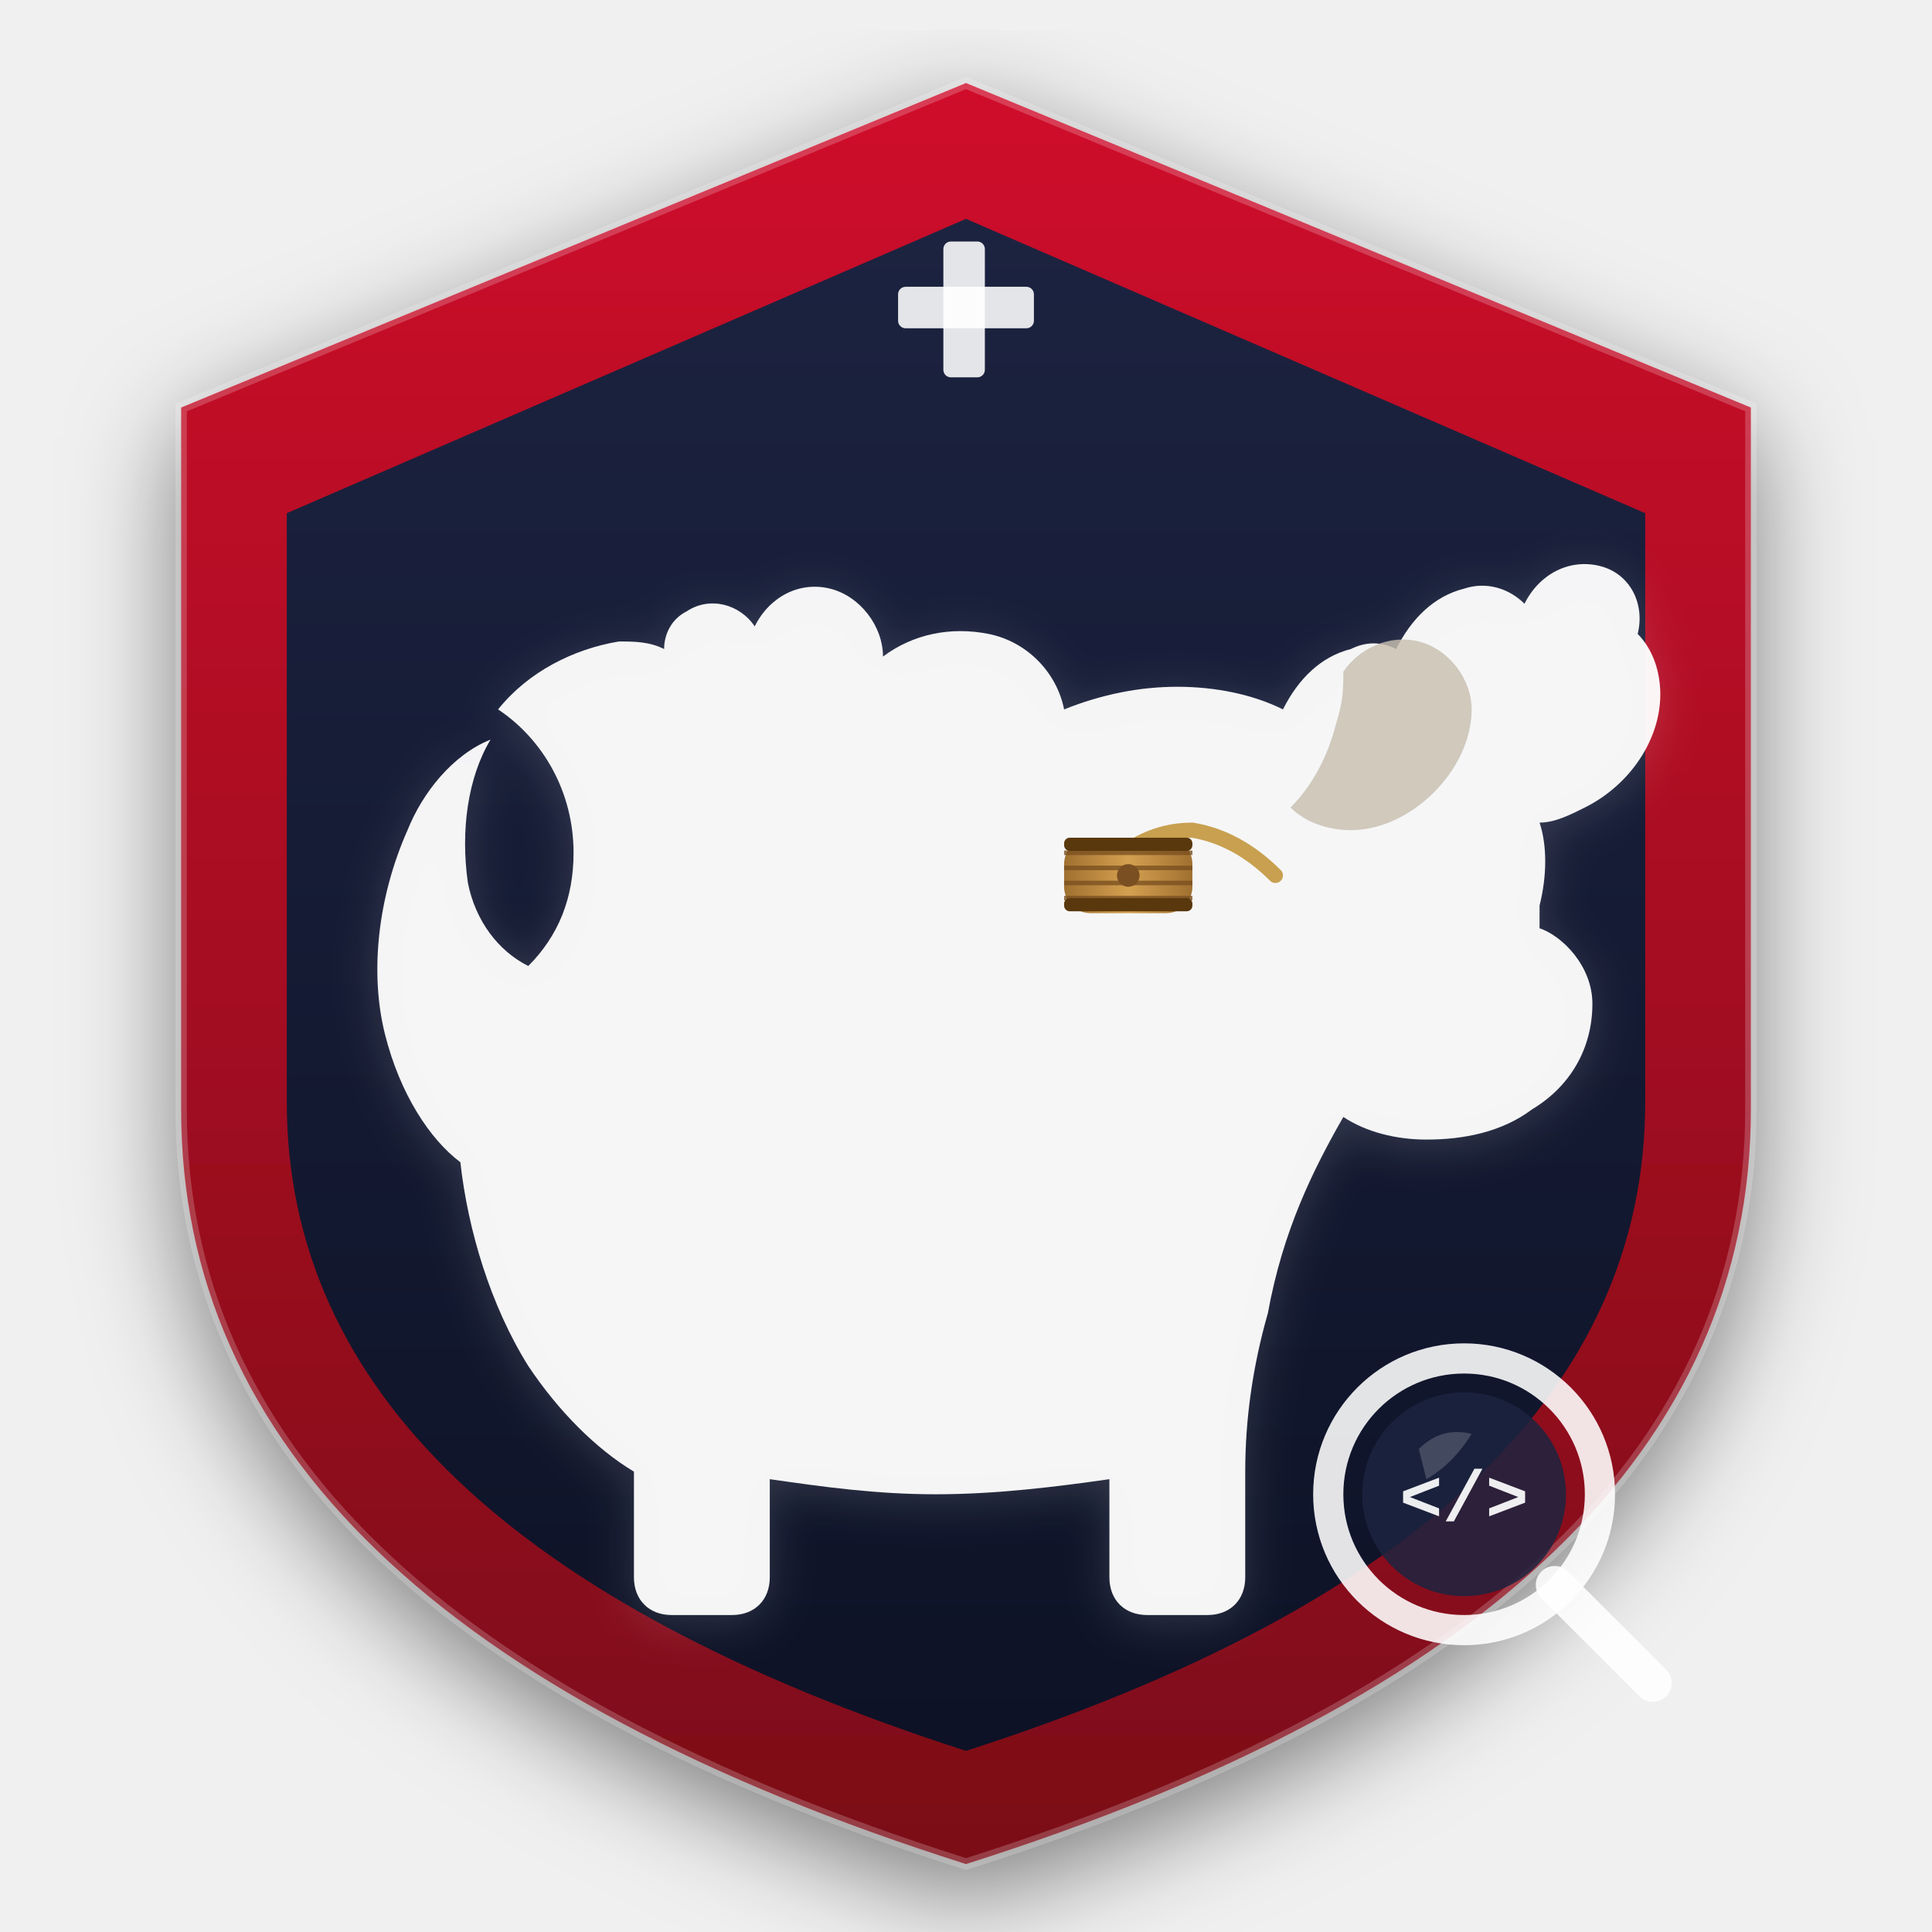
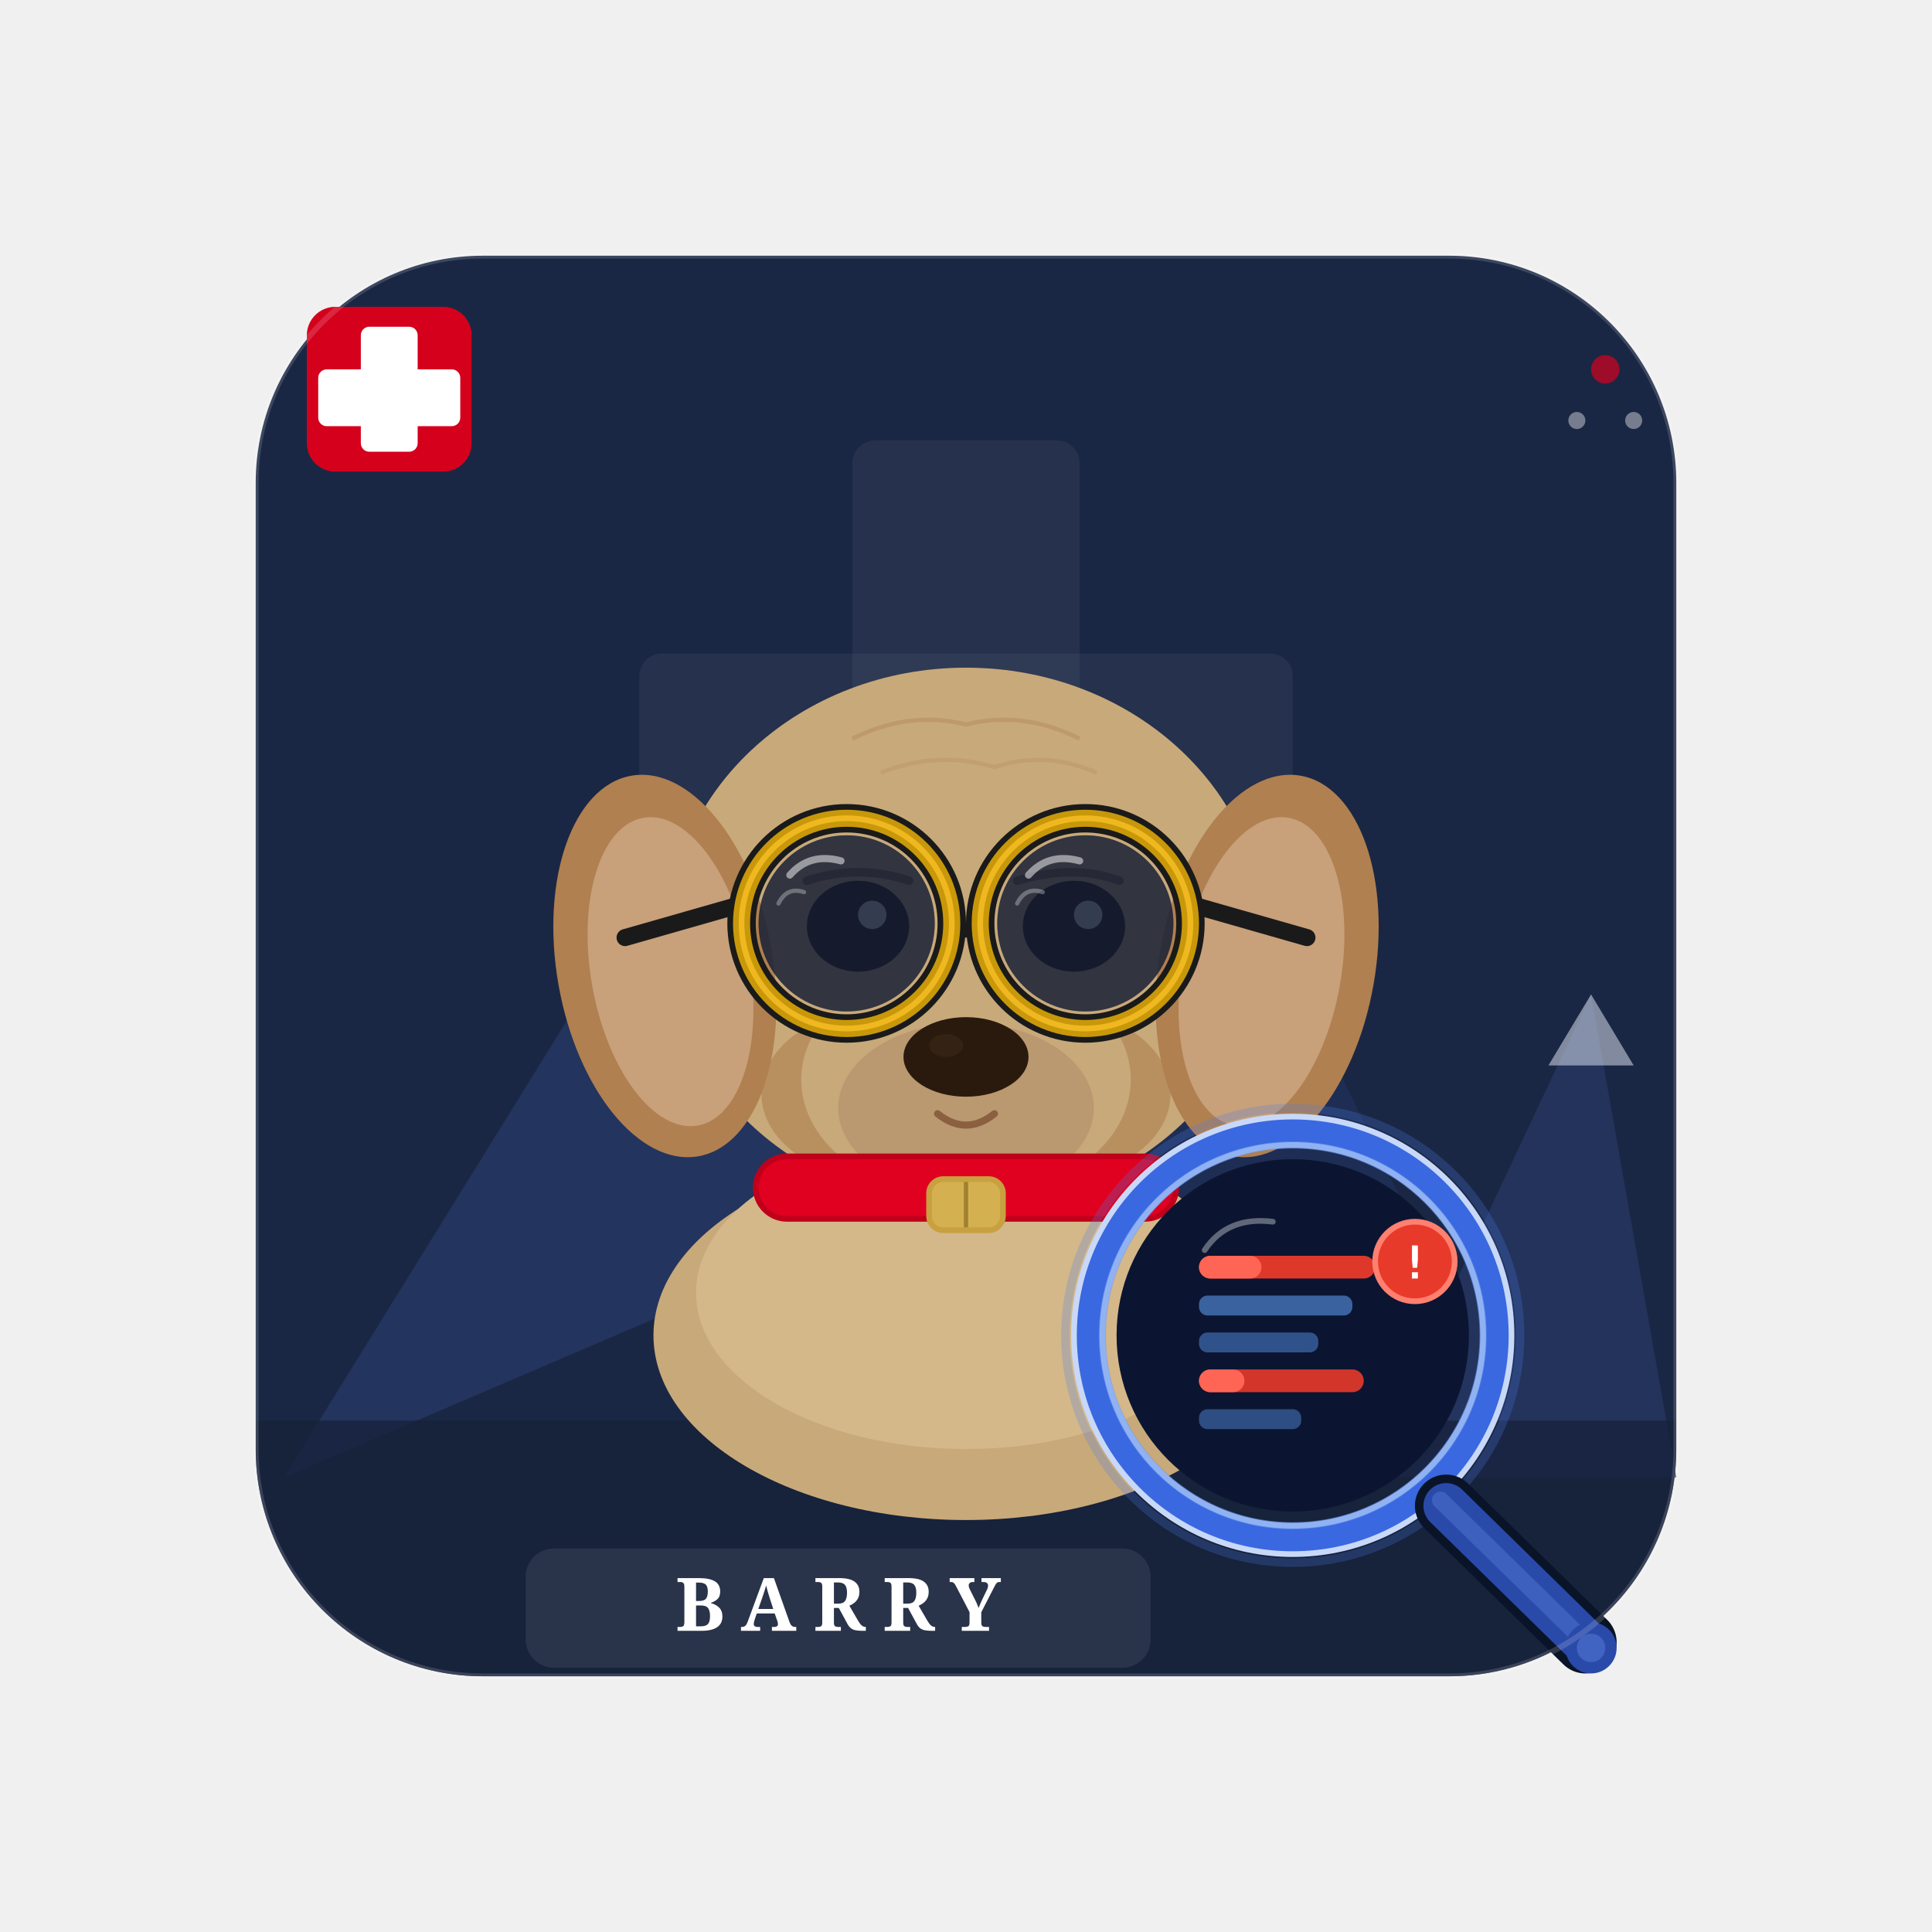
- <svg xmlns="http://www.w3.org/2000/svg" viewBox="0 0 512 512" width="512" height="512">
+ <svg xmlns="http://www.w3.org/2000/svg" width="100%" viewBox="0 0 680 680">
  <defs>
-     <linearGradient id="shieldGrad" x1="0%" y1="0%" x2="0%" y2="100%">
-       <stop offset="0%" style="stop-color:#D0112B" />
-       <stop offset="100%" style="stop-color:#7A0818" />
-     </linearGradient>
-     <linearGradient id="panelGrad" x1="0%" y1="0%" x2="0%" y2="100%">
-       <stop offset="0%" style="stop-color:#1C2340" />
-       <stop offset="100%" style="stop-color:#0D1226" />
-     </linearGradient>
-     <linearGradient id="barrelGrad" x1="0%" y1="0%" x2="100%" y2="0%">
-       <stop offset="0%" style="stop-color:#A07030" />
-       <stop offset="50%" style="stop-color:#D4A050" />
-       <stop offset="100%" style="stop-color:#A07030" />
-     </linearGradient>
-     <filter id="shieldShadow">
-       <feDropShadow dx="0" dy="8" stdDeviation="14" flood-color="#000" flood-opacity="0.5" />
-     </filter>
-     <filter id="dogGlow">
-       <feDropShadow dx="0" dy="2" stdDeviation="6" flood-color="#ffffff" flood-opacity="0.15" />
-     </filter>
+     <clipPath id="icon-clip">
+       <rect x="90" y="90" width="500" height="500" rx="80" />
+     </clipPath>
  </defs>
-   <path d="M256 22 L464 108 L464 294 Q464 428 256 494 Q48 428 48 294 L48 108 Z" fill="url(#shieldGrad)" filter="url(#shieldShadow)" />
-   <path d="M256 58 L436 136 L436 292 Q436 406 256 464 Q76 406 76 292 L76 136 Z" fill="url(#panelGrad)" />
-   <path d="M256 22 L464 108 L464 294 Q464 428 256 494 Q48 428 48 294 L48 108 Z" fill="none" stroke="white" stroke-width="3" opacity="0.2" />
-   <rect x="238" y="76" width="36" height="11" rx="2" fill="white" opacity="0.88" />
-   <rect x="250" y="64" width="11" height="36" rx="2" fill="white" opacity="0.88" />
-   <g filter="url(#dogGlow)">
-     <path fill="white" opacity="0.95" d="       M 408,246       C 414,248 422,256 422,266       C 422,278 416,288 406,294       C 398,300 388,302 378,302       C 370,302 362,300 356,296        C 348,310 340,326 336,348       C 332,362 330,376 330,390       L 330,418       C 330,424 326,428 320,428       L 304,428       C 298,428 294,424 294,418       L 294,392       C 280,394 264,396 248,396       C 232,396 218,394 204,392       L 204,418       C 204,424 200,428 194,428       L 178,428       C 172,428 168,424 168,418       L 168,390       C 158,384 148,374 140,362       C 130,346 124,326 122,308        C 114,302 106,290 102,274       C 98,258 100,238 108,220       C 112,210 120,200 130,196       C 124,206 122,220 124,234       C 126,244 132,252 140,256        C 148,248 152,238 152,226       C 152,210 144,196 132,188       C 140,178 152,172 164,170       C 168,170 172,170 176,172       C 176,168 178,164 182,162       C 188,158 196,160 200,166       C 204,158 212,154 220,156       C 228,158 234,166 234,174       C 242,168 252,166 262,168       C 272,170 280,178 282,188        C 292,184 302,182 312,182       C 322,182 332,184 340,188       C 344,180 350,174 358,172       C 362,170 366,170 370,172        C 374,164 380,158 388,156       C 394,154 400,156 404,160       C 408,152 416,148 424,150       C 432,152 436,160 434,168        C 438,172 440,178 440,184       C 440,196 432,208 420,214       C 416,216 412,218 408,218        C 410,224 410,232 408,240       Z     " />
-     <path fill="#C8C0B0" opacity="0.82" d="       M 356,178       C 360,172 368,168 376,170       C 384,172 390,180 390,188       C 390,196 386,204 380,210       C 374,216 366,220 358,220       C 352,220 346,218 342,214       C 348,208 352,200 354,192       C 356,186 356,182 356,178       Z     " />
-     <path d="M 338,232 Q 328,222 316,220 Q 306,220 298,226" stroke="#C8A050" stroke-width="4" fill="none" stroke-linecap="round" />
-     <rect x="282" y="222" width="34" height="20" rx="7" fill="url(#barrelGrad)" />
-     <line x1="282" y1="226" x2="316" y2="226" stroke="#7A5020" stroke-width="1.2" opacity="0.8" />
-     <line x1="282" y1="230" x2="316" y2="230" stroke="#7A5020" stroke-width="1.2" opacity="0.8" />
-     <line x1="282" y1="234" x2="316" y2="234" stroke="#7A5020" stroke-width="1.2" opacity="0.8" />
-     <line x1="282" y1="238" x2="316" y2="238" stroke="#7A5020" stroke-width="1.2" opacity="0.8" />
-     <rect x="282" y="222" width="34" height="3.5" rx="1.5" fill="#5A3810" />
-     <rect x="282" y="238" width="34" height="3.5" rx="1.5" fill="#5A3810" />
-     <circle cx="299" cy="232" r="3" fill="#7A5020" />
-   </g>
-   <circle cx="388" cy="396" r="36" fill="none" stroke="white" stroke-width="8" opacity="0.88" />
-   <circle cx="388" cy="396" r="27" fill="#1C2340" opacity="0.85" />
-   <path d="M 376,384 Q 382,378 390,380 Q 385,388 378,392 Z" fill="white" opacity="0.18" />
-   <text x="388" y="403" font-family="'Courier New',Courier,monospace" font-size="19" font-weight="bold" fill="white" text-anchor="middle" opacity="0.92">&lt;/&gt;</text>
-   <line x1="412" y1="420" x2="438" y2="446" stroke="white" stroke-width="10" stroke-linecap="round" opacity="0.88" />
+   <rect x="90" y="90" width="500" height="500" rx="80" fill="#1a2744" style="fill:rgb(26, 39, 68);stroke:none;color:rgb(255, 255, 255);stroke-width:1px;stroke-linecap:butt;stroke-linejoin:miter;opacity:1;font-family:&quot;Anthropic Sans&quot;, -apple-system, &quot;system-ui&quot;, &quot;Segoe UI&quot;, sans-serif;font-size:16px;font-weight:400;text-anchor:start;dominant-baseline:auto" />
+   <rect x="300" y="155" width="80" height="230" rx="8" fill="#ffffff" opacity="0.05" style="fill:rgb(255, 255, 255);stroke:none;color:rgb(255, 255, 255);stroke-width:1px;stroke-linecap:butt;stroke-linejoin:miter;opacity:0.05;font-family:&quot;Anthropic Sans&quot;, -apple-system, &quot;system-ui&quot;, &quot;Segoe UI&quot;, sans-serif;font-size:16px;font-weight:400;text-anchor:start;dominant-baseline:auto" />
+   <rect x="225" y="230" width="230" height="80" rx="8" fill="#ffffff" opacity="0.05" style="fill:rgb(255, 255, 255);stroke:none;color:rgb(255, 255, 255);stroke-width:1px;stroke-linecap:butt;stroke-linejoin:miter;opacity:0.05;font-family:&quot;Anthropic Sans&quot;, -apple-system, &quot;system-ui&quot;, &quot;Segoe UI&quot;, sans-serif;font-size:16px;font-weight:400;text-anchor:start;dominant-baseline:auto" />
+   <polygon points="100,520 230,310 310,430" fill="#243560" opacity="0.9" style="fill:rgb(36, 53, 96);stroke:none;color:rgb(255, 255, 255);stroke-width:1px;stroke-linecap:butt;stroke-linejoin:miter;opacity:0.9;font-family:&quot;Anthropic Sans&quot;, -apple-system, &quot;system-ui&quot;, &quot;Segoe UI&quot;, sans-serif;font-size:16px;font-weight:400;text-anchor:start;dominant-baseline:auto" />
+   <polygon points="310,520 420,270 540,520" fill="#1e2e55" opacity="0.9" style="fill:rgb(30, 46, 85);stroke:none;color:rgb(255, 255, 255);stroke-width:1px;stroke-linecap:butt;stroke-linejoin:miter;opacity:0.9;font-family:&quot;Anthropic Sans&quot;, -apple-system, &quot;system-ui&quot;, &quot;Segoe UI&quot;, sans-serif;font-size:16px;font-weight:400;text-anchor:start;dominant-baseline:auto" />
+   <polygon points="480,520 560,350 590,520" fill="#243560" opacity="0.85" style="fill:rgb(36, 53, 96);stroke:none;color:rgb(255, 255, 255);stroke-width:1px;stroke-linecap:butt;stroke-linejoin:miter;opacity:0.85;font-family:&quot;Anthropic Sans&quot;, -apple-system, &quot;system-ui&quot;, &quot;Segoe UI&quot;, sans-serif;font-size:16px;font-weight:400;text-anchor:start;dominant-baseline:auto" />
+   <polygon points="230,310 255,355 205,355" fill="#e8eef7" opacity="0.55" style="fill:rgb(232, 238, 247);stroke:none;color:rgb(255, 255, 255);stroke-width:1px;stroke-linecap:butt;stroke-linejoin:miter;opacity:0.55;font-family:&quot;Anthropic Sans&quot;, -apple-system, &quot;system-ui&quot;, &quot;Segoe UI&quot;, sans-serif;font-size:16px;font-weight:400;text-anchor:start;dominant-baseline:auto" />
+   <polygon points="420,270 448,320 392,320" fill="#e8eef7" opacity="0.6" style="fill:rgb(232, 238, 247);stroke:none;color:rgb(255, 255, 255);stroke-width:1px;stroke-linecap:butt;stroke-linejoin:miter;opacity:0.6;font-family:&quot;Anthropic Sans&quot;, -apple-system, &quot;system-ui&quot;, &quot;Segoe UI&quot;, sans-serif;font-size:16px;font-weight:400;text-anchor:start;dominant-baseline:auto" />
+   <polygon points="560,350 575,375 545,375" fill="#e8eef7" opacity="0.5" style="fill:rgb(232, 238, 247);stroke:none;color:rgb(255, 255, 255);stroke-width:1px;stroke-linecap:butt;stroke-linejoin:miter;opacity:0.5;font-family:&quot;Anthropic Sans&quot;, -apple-system, &quot;system-ui&quot;, &quot;Segoe UI&quot;, sans-serif;font-size:16px;font-weight:400;text-anchor:start;dominant-baseline:auto" />
+   <rect x="90" y="500" width="500" height="90" fill="#152038" opacity="0.7" clip-path="url(#icon-clip)" style="fill:rgb(21, 32, 56);stroke:none;color:rgb(255, 255, 255);stroke-width:1px;stroke-linecap:butt;stroke-linejoin:miter;opacity:0.7;font-family:&quot;Anthropic Sans&quot;, -apple-system, &quot;system-ui&quot;, &quot;Segoe UI&quot;, sans-serif;font-size:16px;font-weight:400;text-anchor:start;dominant-baseline:auto" />
+   <rect x="108" y="108" width="58" height="58" rx="10" fill="#d4001c" style="fill:rgb(212, 0, 28);stroke:none;color:rgb(255, 255, 255);stroke-width:1px;stroke-linecap:butt;stroke-linejoin:miter;opacity:1;font-family:&quot;Anthropic Sans&quot;, -apple-system, &quot;system-ui&quot;, &quot;Segoe UI&quot;, sans-serif;font-size:16px;font-weight:400;text-anchor:start;dominant-baseline:auto" />
+   <rect x="127" y="115" width="20" height="44" rx="3" fill="#ffffff" style="fill:rgb(255, 255, 255);stroke:none;color:rgb(255, 255, 255);stroke-width:1px;stroke-linecap:butt;stroke-linejoin:miter;opacity:1;font-family:&quot;Anthropic Sans&quot;, -apple-system, &quot;system-ui&quot;, &quot;Segoe UI&quot;, sans-serif;font-size:16px;font-weight:400;text-anchor:start;dominant-baseline:auto" />
+   <rect x="112" y="130" width="50" height="20" rx="3" fill="#ffffff" style="fill:rgb(255, 255, 255);stroke:none;color:rgb(255, 255, 255);stroke-width:1px;stroke-linecap:butt;stroke-linejoin:miter;opacity:1;font-family:&quot;Anthropic Sans&quot;, -apple-system, &quot;system-ui&quot;, &quot;Segoe UI&quot;, sans-serif;font-size:16px;font-weight:400;text-anchor:start;dominant-baseline:auto" />
+   <ellipse cx="340" cy="470" rx="110" ry="65" fill="#c8a97a" style="fill:rgb(200, 169, 122);stroke:none;color:rgb(255, 255, 255);stroke-width:1px;stroke-linecap:butt;stroke-linejoin:miter;opacity:1;font-family:&quot;Anthropic Sans&quot;, -apple-system, &quot;system-ui&quot;, &quot;Segoe UI&quot;, sans-serif;font-size:16px;font-weight:400;text-anchor:start;dominant-baseline:auto" />
+   <ellipse cx="340" cy="455" rx="95" ry="55" fill="#d4b88a" style="fill:rgb(212, 184, 138);stroke:none;color:rgb(255, 255, 255);stroke-width:1px;stroke-linecap:butt;stroke-linejoin:miter;opacity:1;font-family:&quot;Anthropic Sans&quot;, -apple-system, &quot;system-ui&quot;, &quot;Segoe UI&quot;, sans-serif;font-size:16px;font-weight:400;text-anchor:start;dominant-baseline:auto" />
+   <ellipse cx="340" cy="330" rx="105" ry="95" fill="#c8a97a" style="fill:rgb(200, 169, 122);stroke:none;color:rgb(255, 255, 255);stroke-width:1px;stroke-linecap:butt;stroke-linejoin:miter;opacity:1;font-family:&quot;Anthropic Sans&quot;, -apple-system, &quot;system-ui&quot;, &quot;Segoe UI&quot;, sans-serif;font-size:16px;font-weight:400;text-anchor:start;dominant-baseline:auto" />
+   <ellipse cx="310" cy="385" rx="42" ry="30" fill="#b89060" style="fill:rgb(184, 144, 96);stroke:none;color:rgb(255, 255, 255);stroke-width:1px;stroke-linecap:butt;stroke-linejoin:miter;opacity:1;font-family:&quot;Anthropic Sans&quot;, -apple-system, &quot;system-ui&quot;, &quot;Segoe UI&quot;, sans-serif;font-size:16px;font-weight:400;text-anchor:start;dominant-baseline:auto" />
+   <ellipse cx="370" cy="385" rx="42" ry="30" fill="#b89060" style="fill:rgb(184, 144, 96);stroke:none;color:rgb(255, 255, 255);stroke-width:1px;stroke-linecap:butt;stroke-linejoin:miter;opacity:1;font-family:&quot;Anthropic Sans&quot;, -apple-system, &quot;system-ui&quot;, &quot;Segoe UI&quot;, sans-serif;font-size:16px;font-weight:400;text-anchor:start;dominant-baseline:auto" />
+   <ellipse cx="340" cy="380" rx="58" ry="42" fill="#c8a97a" style="fill:rgb(200, 169, 122);stroke:none;color:rgb(255, 255, 255);stroke-width:1px;stroke-linecap:butt;stroke-linejoin:miter;opacity:1;font-family:&quot;Anthropic Sans&quot;, -apple-system, &quot;system-ui&quot;, &quot;Segoe UI&quot;, sans-serif;font-size:16px;font-weight:400;text-anchor:start;dominant-baseline:auto" />
+   <ellipse cx="340" cy="390" rx="45" ry="30" fill="#ba9870" style="fill:rgb(186, 152, 112);stroke:none;color:rgb(255, 255, 255);stroke-width:1px;stroke-linecap:butt;stroke-linejoin:miter;opacity:1;font-family:&quot;Anthropic Sans&quot;, -apple-system, &quot;system-ui&quot;, &quot;Segoe UI&quot;, sans-serif;font-size:16px;font-weight:400;text-anchor:start;dominant-baseline:auto" />
+   <ellipse cx="340" cy="372" rx="22" ry="14" fill="#2a1a0e" style="fill:rgb(42, 26, 14);stroke:none;color:rgb(255, 255, 255);stroke-width:1px;stroke-linecap:butt;stroke-linejoin:miter;opacity:1;font-family:&quot;Anthropic Sans&quot;, -apple-system, &quot;system-ui&quot;, &quot;Segoe UI&quot;, sans-serif;font-size:16px;font-weight:400;text-anchor:start;dominant-baseline:auto" />
+   <ellipse cx="333" cy="368" rx="6" ry="4" fill="#3d2a1a" opacity="0.5" style="fill:rgb(61, 42, 26);stroke:none;color:rgb(255, 255, 255);stroke-width:1px;stroke-linecap:butt;stroke-linejoin:miter;opacity:0.5;font-family:&quot;Anthropic Sans&quot;, -apple-system, &quot;system-ui&quot;, &quot;Segoe UI&quot;, sans-serif;font-size:16px;font-weight:400;text-anchor:start;dominant-baseline:auto" />
+   <path d="M330 392 Q340 400 350 392" stroke="#8a6040" stroke-width="2.5" fill="none" stroke-linecap="round" style="fill:none;stroke:rgb(138, 96, 64);color:rgb(255, 255, 255);stroke-width:2.5px;stroke-linecap:round;stroke-linejoin:miter;opacity:1;font-family:&quot;Anthropic Sans&quot;, -apple-system, &quot;system-ui&quot;, &quot;Segoe UI&quot;, sans-serif;font-size:16px;font-weight:400;text-anchor:start;dominant-baseline:auto" />
+   <ellipse cx="302" cy="326" rx="18" ry="16" fill="#2a1a0e" style="fill:rgb(42, 26, 14);stroke:none;color:rgb(255, 255, 255);stroke-width:1px;stroke-linecap:butt;stroke-linejoin:miter;opacity:1;font-family:&quot;Anthropic Sans&quot;, -apple-system, &quot;system-ui&quot;, &quot;Segoe UI&quot;, sans-serif;font-size:16px;font-weight:400;text-anchor:start;dominant-baseline:auto" />
+   <ellipse cx="378" cy="326" rx="18" ry="16" fill="#2a1a0e" style="fill:rgb(42, 26, 14);stroke:none;color:rgb(255, 255, 255);stroke-width:1px;stroke-linecap:butt;stroke-linejoin:miter;opacity:1;font-family:&quot;Anthropic Sans&quot;, -apple-system, &quot;system-ui&quot;, &quot;Segoe UI&quot;, sans-serif;font-size:16px;font-weight:400;text-anchor:start;dominant-baseline:auto" />
+   <ellipse cx="307" cy="322" rx="5" ry="5" fill="#ffffff" opacity="0.8" style="fill:rgb(255, 255, 255);stroke:none;color:rgb(255, 255, 255);stroke-width:1px;stroke-linecap:butt;stroke-linejoin:miter;opacity:0.8;font-family:&quot;Anthropic Sans&quot;, -apple-system, &quot;system-ui&quot;, &quot;Segoe UI&quot;, sans-serif;font-size:16px;font-weight:400;text-anchor:start;dominant-baseline:auto" />
+   <ellipse cx="383" cy="322" rx="5" ry="5" fill="#ffffff" opacity="0.8" style="fill:rgb(255, 255, 255);stroke:none;color:rgb(255, 255, 255);stroke-width:1px;stroke-linecap:butt;stroke-linejoin:miter;opacity:0.8;font-family:&quot;Anthropic Sans&quot;, -apple-system, &quot;system-ui&quot;, &quot;Segoe UI&quot;, sans-serif;font-size:16px;font-weight:400;text-anchor:start;dominant-baseline:auto" />
+   <path d="M284 310 Q302 304 320 310" stroke="#8a6040" stroke-width="3" fill="none" stroke-linecap="round" style="fill:none;stroke:rgb(138, 96, 64);color:rgb(255, 255, 255);stroke-width:3px;stroke-linecap:round;stroke-linejoin:miter;opacity:1;font-family:&quot;Anthropic Sans&quot;, -apple-system, &quot;system-ui&quot;, &quot;Segoe UI&quot;, sans-serif;font-size:16px;font-weight:400;text-anchor:start;dominant-baseline:auto" />
+   <path d="M358 310 Q378 304 394 310" stroke="#8a6040" stroke-width="3" fill="none" stroke-linecap="round" style="fill:none;stroke:rgb(138, 96, 64);color:rgb(255, 255, 255);stroke-width:3px;stroke-linecap:round;stroke-linejoin:miter;opacity:1;font-family:&quot;Anthropic Sans&quot;, -apple-system, &quot;system-ui&quot;, &quot;Segoe UI&quot;, sans-serif;font-size:16px;font-weight:400;text-anchor:start;dominant-baseline:auto" />
+   <ellipse cx="234" cy="340" rx="38" ry="68" fill="#b08050" transform="rotate(-10 234 340)" style="fill:rgb(176, 128, 80);stroke:none;color:rgb(255, 255, 255);stroke-width:1px;stroke-linecap:butt;stroke-linejoin:miter;opacity:1;font-family:&quot;Anthropic Sans&quot;, -apple-system, &quot;system-ui&quot;, &quot;Segoe UI&quot;, sans-serif;font-size:16px;font-weight:400;text-anchor:start;dominant-baseline:auto" />
+   <ellipse cx="236" cy="342" rx="28" ry="55" fill="#c8a07a" transform="rotate(-10 236 342)" style="fill:rgb(200, 160, 122);stroke:none;color:rgb(255, 255, 255);stroke-width:1px;stroke-linecap:butt;stroke-linejoin:miter;opacity:1;font-family:&quot;Anthropic Sans&quot;, -apple-system, &quot;system-ui&quot;, &quot;Segoe UI&quot;, sans-serif;font-size:16px;font-weight:400;text-anchor:start;dominant-baseline:auto" />
+   <ellipse cx="446" cy="340" rx="38" ry="68" fill="#b08050" transform="rotate(10 446 340)" style="fill:rgb(176, 128, 80);stroke:none;color:rgb(255, 255, 255);stroke-width:1px;stroke-linecap:butt;stroke-linejoin:miter;opacity:1;font-family:&quot;Anthropic Sans&quot;, -apple-system, &quot;system-ui&quot;, &quot;Segoe UI&quot;, sans-serif;font-size:16px;font-weight:400;text-anchor:start;dominant-baseline:auto" />
+   <ellipse cx="444" cy="342" rx="28" ry="55" fill="#c8a07a" transform="rotate(10 444 342)" style="fill:rgb(200, 160, 122);stroke:none;color:rgb(255, 255, 255);stroke-width:1px;stroke-linecap:butt;stroke-linejoin:miter;opacity:1;font-family:&quot;Anthropic Sans&quot;, -apple-system, &quot;system-ui&quot;, &quot;Segoe UI&quot;, sans-serif;font-size:16px;font-weight:400;text-anchor:start;dominant-baseline:auto" />
+   <path d="M300 260 Q320 250 340 255 Q360 250 380 260" stroke="#b89060" stroke-width="1.5" fill="none" opacity="0.6" style="fill:none;stroke:rgb(184, 144, 96);color:rgb(255, 255, 255);stroke-width:1.5px;stroke-linecap:butt;stroke-linejoin:miter;opacity:0.6;font-family:&quot;Anthropic Sans&quot;, -apple-system, &quot;system-ui&quot;, &quot;Segoe UI&quot;, sans-serif;font-size:16px;font-weight:400;text-anchor:start;dominant-baseline:auto" />
+   <path d="M310 272 Q330 264 350 270 Q368 264 386 272" stroke="#b89060" stroke-width="1.5" fill="none" opacity="0.4" style="fill:none;stroke:rgb(184, 144, 96);color:rgb(255, 255, 255);stroke-width:1.5px;stroke-linecap:butt;stroke-linejoin:miter;opacity:0.4;font-family:&quot;Anthropic Sans&quot;, -apple-system, &quot;system-ui&quot;, &quot;Segoe UI&quot;, sans-serif;font-size:16px;font-weight:400;text-anchor:start;dominant-baseline:auto" />
+   <rect x="265" y="406" width="150" height="24" rx="12" fill="#c0001a" style="fill:rgb(192, 0, 26);stroke:none;color:rgb(255, 255, 255);stroke-width:1px;stroke-linecap:butt;stroke-linejoin:miter;opacity:1;font-family:&quot;Anthropic Sans&quot;, -apple-system, &quot;system-ui&quot;, &quot;Segoe UI&quot;, sans-serif;font-size:16px;font-weight:400;text-anchor:start;dominant-baseline:auto" />
+   <rect x="267" y="408" width="146" height="20" rx="10" fill="#e0001f" style="fill:rgb(224, 0, 31);stroke:none;color:rgb(255, 255, 255);stroke-width:1px;stroke-linecap:butt;stroke-linejoin:miter;opacity:1;font-family:&quot;Anthropic Sans&quot;, -apple-system, &quot;system-ui&quot;, &quot;Segoe UI&quot;, sans-serif;font-size:16px;font-weight:400;text-anchor:start;dominant-baseline:auto" />
+   <rect x="326" y="414" width="28" height="20" rx="6" fill="#c8a040" style="fill:rgb(200, 160, 64);stroke:none;color:rgb(255, 255, 255);stroke-width:1px;stroke-linecap:butt;stroke-linejoin:miter;opacity:1;font-family:&quot;Anthropic Sans&quot;, -apple-system, &quot;system-ui&quot;, &quot;Segoe UI&quot;, sans-serif;font-size:16px;font-weight:400;text-anchor:start;dominant-baseline:auto" />
+   <rect x="328" y="416" width="24" height="16" rx="4" fill="#d4b050" style="fill:rgb(212, 176, 80);stroke:none;color:rgb(255, 255, 255);stroke-width:1px;stroke-linecap:butt;stroke-linejoin:miter;opacity:1;font-family:&quot;Anthropic Sans&quot;, -apple-system, &quot;system-ui&quot;, &quot;Segoe UI&quot;, sans-serif;font-size:16px;font-weight:400;text-anchor:start;dominant-baseline:auto" />
+   <line x1="340" y1="416" x2="340" y2="432" stroke="#a08030" stroke-width="1.5" style="fill:rgb(0, 0, 0);stroke:rgb(160, 128, 48);color:rgb(255, 255, 255);stroke-width:1.5px;stroke-linecap:butt;stroke-linejoin:miter;opacity:1;font-family:&quot;Anthropic Sans&quot;, -apple-system, &quot;system-ui&quot;, &quot;Segoe UI&quot;, sans-serif;font-size:16px;font-weight:400;text-anchor:start;dominant-baseline:auto" />
+   <line x1="262" y1="318" x2="220" y2="330" stroke="#1a1a1a" stroke-width="6" stroke-linecap="round" style="fill:rgb(0, 0, 0);stroke:rgb(26, 26, 26);color:rgb(255, 255, 255);stroke-width:6px;stroke-linecap:round;stroke-linejoin:miter;opacity:1;font-family:&quot;Anthropic Sans&quot;, -apple-system, &quot;system-ui&quot;, &quot;Segoe UI&quot;, sans-serif;font-size:16px;font-weight:400;text-anchor:start;dominant-baseline:auto" />
+   <line x1="418" y1="318" x2="460" y2="330" stroke="#1a1a1a" stroke-width="6" stroke-linecap="round" style="fill:rgb(0, 0, 0);stroke:rgb(26, 26, 26);color:rgb(255, 255, 255);stroke-width:6px;stroke-linecap:round;stroke-linejoin:miter;opacity:1;font-family:&quot;Anthropic Sans&quot;, -apple-system, &quot;system-ui&quot;, &quot;Segoe UI&quot;, sans-serif;font-size:16px;font-weight:400;text-anchor:start;dominant-baseline:auto" />
+   <path d="M334 325 Q340 330 346 325" stroke="#1a1a1a" stroke-width="5" fill="none" stroke-linecap="round" style="fill:none;stroke:rgb(26, 26, 26);color:rgb(255, 255, 255);stroke-width:5px;stroke-linecap:round;stroke-linejoin:miter;opacity:1;font-family:&quot;Anthropic Sans&quot;, -apple-system, &quot;system-ui&quot;, &quot;Segoe UI&quot;, sans-serif;font-size:16px;font-weight:400;text-anchor:start;dominant-baseline:auto" />
+   <circle cx="298" cy="325" r="40" fill="none" stroke="#000000" stroke-width="3" opacity="0.4" style="fill:none;stroke:rgb(0, 0, 0);color:rgb(255, 255, 255);stroke-width:3px;stroke-linecap:butt;stroke-linejoin:miter;opacity:0.4;font-family:&quot;Anthropic Sans&quot;, -apple-system, &quot;system-ui&quot;, &quot;Segoe UI&quot;, sans-serif;font-size:16px;font-weight:400;text-anchor:start;dominant-baseline:auto" />
+   <circle cx="298" cy="325" r="37" fill="none" stroke="#1a1a1a" stroke-width="10" style="fill:none;stroke:rgb(26, 26, 26);color:rgb(255, 255, 255);stroke-width:10px;stroke-linecap:butt;stroke-linejoin:miter;opacity:1;font-family:&quot;Anthropic Sans&quot;, -apple-system, &quot;system-ui&quot;, &quot;Segoe UI&quot;, sans-serif;font-size:16px;font-weight:400;text-anchor:start;dominant-baseline:auto" />
+   <circle cx="298" cy="325" r="37" fill="none" stroke="#c8980a" stroke-width="6" style="fill:none;stroke:rgb(200, 152, 10);color:rgb(255, 255, 255);stroke-width:6px;stroke-linecap:butt;stroke-linejoin:miter;opacity:1;font-family:&quot;Anthropic Sans&quot;, -apple-system, &quot;system-ui&quot;, &quot;Segoe UI&quot;, sans-serif;font-size:16px;font-weight:400;text-anchor:start;dominant-baseline:auto" />
+   <circle cx="298" cy="325" r="37" fill="none" stroke="#f0b820" stroke-width="2" style="fill:none;stroke:rgb(240, 184, 32);color:rgb(255, 255, 255);stroke-width:2px;stroke-linecap:butt;stroke-linejoin:miter;opacity:1;font-family:&quot;Anthropic Sans&quot;, -apple-system, &quot;system-ui&quot;, &quot;Segoe UI&quot;, sans-serif;font-size:16px;font-weight:400;text-anchor:start;dominant-baseline:auto" />
+   <circle cx="298" cy="325" r="31" fill="#0a0f1e" opacity="0.72" style="fill:rgb(10, 15, 30);stroke:none;color:rgb(255, 255, 255);stroke-width:1px;stroke-linecap:butt;stroke-linejoin:miter;opacity:0.72;font-family:&quot;Anthropic Sans&quot;, -apple-system, &quot;system-ui&quot;, &quot;Segoe UI&quot;, sans-serif;font-size:16px;font-weight:400;text-anchor:start;dominant-baseline:auto" />
+   <circle cx="298" cy="325" r="31" fill="#1a2a50" opacity="0.35" style="fill:rgb(26, 42, 80);stroke:none;color:rgb(255, 255, 255);stroke-width:1px;stroke-linecap:butt;stroke-linejoin:miter;opacity:0.35;font-family:&quot;Anthropic Sans&quot;, -apple-system, &quot;system-ui&quot;, &quot;Segoe UI&quot;, sans-serif;font-size:16px;font-weight:400;text-anchor:start;dominant-baseline:auto" />
+   <path d="M278 308 Q285 300 296 303" stroke="#ffffff" stroke-width="2.5" fill="none" opacity="0.5" stroke-linecap="round" style="fill:none;stroke:rgb(255, 255, 255);color:rgb(255, 255, 255);stroke-width:2.5px;stroke-linecap:round;stroke-linejoin:miter;opacity:0.5;font-family:&quot;Anthropic Sans&quot;, -apple-system, &quot;system-ui&quot;, &quot;Segoe UI&quot;, sans-serif;font-size:16px;font-weight:400;text-anchor:start;dominant-baseline:auto" />
+   <path d="M274 318 Q277 312 283 314" stroke="#ffffff" stroke-width="1.5" fill="none" opacity="0.3" stroke-linecap="round" style="fill:none;stroke:rgb(255, 255, 255);color:rgb(255, 255, 255);stroke-width:1.5px;stroke-linecap:round;stroke-linejoin:miter;opacity:0.3;font-family:&quot;Anthropic Sans&quot;, -apple-system, &quot;system-ui&quot;, &quot;Segoe UI&quot;, sans-serif;font-size:16px;font-weight:400;text-anchor:start;dominant-baseline:auto" />
+   <circle cx="382" cy="325" r="40" fill="none" stroke="#000000" stroke-width="3" opacity="0.4" style="fill:none;stroke:rgb(0, 0, 0);color:rgb(255, 255, 255);stroke-width:3px;stroke-linecap:butt;stroke-linejoin:miter;opacity:0.4;font-family:&quot;Anthropic Sans&quot;, -apple-system, &quot;system-ui&quot;, &quot;Segoe UI&quot;, sans-serif;font-size:16px;font-weight:400;text-anchor:start;dominant-baseline:auto" />
+   <circle cx="382" cy="325" r="37" fill="none" stroke="#1a1a1a" stroke-width="10" style="fill:none;stroke:rgb(26, 26, 26);color:rgb(255, 255, 255);stroke-width:10px;stroke-linecap:butt;stroke-linejoin:miter;opacity:1;font-family:&quot;Anthropic Sans&quot;, -apple-system, &quot;system-ui&quot;, &quot;Segoe UI&quot;, sans-serif;font-size:16px;font-weight:400;text-anchor:start;dominant-baseline:auto" />
+   <circle cx="382" cy="325" r="37" fill="none" stroke="#c8980a" stroke-width="6" style="fill:none;stroke:rgb(200, 152, 10);color:rgb(255, 255, 255);stroke-width:6px;stroke-linecap:butt;stroke-linejoin:miter;opacity:1;font-family:&quot;Anthropic Sans&quot;, -apple-system, &quot;system-ui&quot;, &quot;Segoe UI&quot;, sans-serif;font-size:16px;font-weight:400;text-anchor:start;dominant-baseline:auto" />
+   <circle cx="382" cy="325" r="37" fill="none" stroke="#f0b820" stroke-width="2" style="fill:none;stroke:rgb(240, 184, 32);color:rgb(255, 255, 255);stroke-width:2px;stroke-linecap:butt;stroke-linejoin:miter;opacity:1;font-family:&quot;Anthropic Sans&quot;, -apple-system, &quot;system-ui&quot;, &quot;Segoe UI&quot;, sans-serif;font-size:16px;font-weight:400;text-anchor:start;dominant-baseline:auto" />
+   <circle cx="382" cy="325" r="31" fill="#0a0f1e" opacity="0.72" style="fill:rgb(10, 15, 30);stroke:none;color:rgb(255, 255, 255);stroke-width:1px;stroke-linecap:butt;stroke-linejoin:miter;opacity:0.72;font-family:&quot;Anthropic Sans&quot;, -apple-system, &quot;system-ui&quot;, &quot;Segoe UI&quot;, sans-serif;font-size:16px;font-weight:400;text-anchor:start;dominant-baseline:auto" />
+   <circle cx="382" cy="325" r="31" fill="#1a2a50" opacity="0.35" style="fill:rgb(26, 42, 80);stroke:none;color:rgb(255, 255, 255);stroke-width:1px;stroke-linecap:butt;stroke-linejoin:miter;opacity:0.35;font-family:&quot;Anthropic Sans&quot;, -apple-system, &quot;system-ui&quot;, &quot;Segoe UI&quot;, sans-serif;font-size:16px;font-weight:400;text-anchor:start;dominant-baseline:auto" />
+   <path d="M362 308 Q369 300 380 303" stroke="#ffffff" stroke-width="2.5" fill="none" opacity="0.5" stroke-linecap="round" style="fill:none;stroke:rgb(255, 255, 255);color:rgb(255, 255, 255);stroke-width:2.5px;stroke-linecap:round;stroke-linejoin:miter;opacity:0.5;font-family:&quot;Anthropic Sans&quot;, -apple-system, &quot;system-ui&quot;, &quot;Segoe UI&quot;, sans-serif;font-size:16px;font-weight:400;text-anchor:start;dominant-baseline:auto" />
+   <path d="M358 318 Q361 312 367 314" stroke="#ffffff" stroke-width="1.5" fill="none" opacity="0.3" stroke-linecap="round" style="fill:none;stroke:rgb(255, 255, 255);color:rgb(255, 255, 255);stroke-width:1.5px;stroke-linecap:round;stroke-linejoin:miter;opacity:0.3;font-family:&quot;Anthropic Sans&quot;, -apple-system, &quot;system-ui&quot;, &quot;Segoe UI&quot;, sans-serif;font-size:16px;font-weight:400;text-anchor:start;dominant-baseline:auto" />
+   <circle cx="455" cy="470" r="80" fill="none" stroke="#4a7de8" stroke-width="3" opacity="0.25" style="fill:none;stroke:rgb(74, 125, 232);color:rgb(255, 255, 255);stroke-width:3px;stroke-linecap:butt;stroke-linejoin:miter;opacity:0.25;font-family:&quot;Anthropic Sans&quot;, -apple-system, &quot;system-ui&quot;, &quot;Segoe UI&quot;, sans-serif;font-size:16px;font-weight:400;text-anchor:start;dominant-baseline:auto" />
+   <circle cx="455" cy="470" r="76" fill="none" stroke="#4a7de8" stroke-width="2" opacity="0.15" style="fill:none;stroke:rgb(74, 125, 232);color:rgb(255, 255, 255);stroke-width:2px;stroke-linecap:butt;stroke-linejoin:miter;opacity:0.15;font-family:&quot;Anthropic Sans&quot;, -apple-system, &quot;system-ui&quot;, &quot;Segoe UI&quot;, sans-serif;font-size:16px;font-weight:400;text-anchor:start;dominant-baseline:auto" />
+   <circle cx="455" cy="470" r="72" fill="none" stroke="#c8d8f8" stroke-width="12" style="fill:none;stroke:rgb(200, 216, 248);color:rgb(255, 255, 255);stroke-width:12px;stroke-linecap:butt;stroke-linejoin:miter;opacity:1;font-family:&quot;Anthropic Sans&quot;, -apple-system, &quot;system-ui&quot;, &quot;Segoe UI&quot;, sans-serif;font-size:16px;font-weight:400;text-anchor:start;dominant-baseline:auto" />
+   <circle cx="455" cy="470" r="72" fill="none" stroke="#3a68e0" stroke-width="8" style="fill:none;stroke:rgb(58, 104, 224);color:rgb(255, 255, 255);stroke-width:8px;stroke-linecap:butt;stroke-linejoin:miter;opacity:1;font-family:&quot;Anthropic Sans&quot;, -apple-system, &quot;system-ui&quot;, &quot;Segoe UI&quot;, sans-serif;font-size:16px;font-weight:400;text-anchor:start;dominant-baseline:auto" />
+   <circle cx="455" cy="470" r="67" fill="none" stroke="#6a9af0" stroke-width="2.5" opacity="0.6" style="fill:none;stroke:rgb(106, 154, 240);color:rgb(255, 255, 255);stroke-width:2.5px;stroke-linecap:butt;stroke-linejoin:miter;opacity:0.6;font-family:&quot;Anthropic Sans&quot;, -apple-system, &quot;system-ui&quot;, &quot;Segoe UI&quot;, sans-serif;font-size:16px;font-weight:400;text-anchor:start;dominant-baseline:auto" />
+   <circle cx="455" cy="470" r="62" fill="#070e20" style="fill:rgb(7, 14, 32);stroke:none;color:rgb(255, 255, 255);stroke-width:1px;stroke-linecap:butt;stroke-linejoin:miter;opacity:1;font-family:&quot;Anthropic Sans&quot;, -apple-system, &quot;system-ui&quot;, &quot;Segoe UI&quot;, sans-serif;font-size:16px;font-weight:400;text-anchor:start;dominant-baseline:auto" />
+   <circle cx="455" cy="470" r="62" fill="#1a3a80" opacity="0.18" style="fill:rgb(26, 58, 128);stroke:none;color:rgb(255, 255, 255);stroke-width:1px;stroke-linecap:butt;stroke-linejoin:miter;opacity:0.18;font-family:&quot;Anthropic Sans&quot;, -apple-system, &quot;system-ui&quot;, &quot;Segoe UI&quot;, sans-serif;font-size:16px;font-weight:400;text-anchor:start;dominant-baseline:auto" />
+   <path d="M424 440 Q432 428 448 430" stroke="#ffffff" stroke-width="2" fill="none" opacity="0.35" stroke-linecap="round" style="fill:none;stroke:rgb(255, 255, 255);color:rgb(255, 255, 255);stroke-width:2px;stroke-linecap:round;stroke-linejoin:miter;opacity:0.35;font-family:&quot;Anthropic Sans&quot;, -apple-system, &quot;system-ui&quot;, &quot;Segoe UI&quot;, sans-serif;font-size:16px;font-weight:400;text-anchor:start;dominant-baseline:auto" />
+   <rect x="422" y="442" width="62" height="8" rx="4" fill="#e83a2a" opacity="0.95" style="fill:rgb(232, 58, 42);stroke:none;color:rgb(255, 255, 255);stroke-width:1px;stroke-linecap:butt;stroke-linejoin:miter;opacity:0.95;font-family:&quot;Anthropic Sans&quot;, -apple-system, &quot;system-ui&quot;, &quot;Segoe UI&quot;, sans-serif;font-size:16px;font-weight:400;text-anchor:start;dominant-baseline:auto" />
+   <rect x="422" y="442" width="22" height="8" rx="4" fill="#ff6555" style="fill:rgb(255, 101, 85);stroke:none;color:rgb(255, 255, 255);stroke-width:1px;stroke-linecap:butt;stroke-linejoin:miter;opacity:1;font-family:&quot;Anthropic Sans&quot;, -apple-system, &quot;system-ui&quot;, &quot;Segoe UI&quot;, sans-serif;font-size:16px;font-weight:400;text-anchor:start;dominant-baseline:auto" />
+   <rect x="422" y="456" width="54" height="7" rx="3" fill="#4a7cc4" opacity="0.75" style="fill:rgb(74, 124, 196);stroke:none;color:rgb(255, 255, 255);stroke-width:1px;stroke-linecap:butt;stroke-linejoin:miter;opacity:0.75;font-family:&quot;Anthropic Sans&quot;, -apple-system, &quot;system-ui&quot;, &quot;Segoe UI&quot;, sans-serif;font-size:16px;font-weight:400;text-anchor:start;dominant-baseline:auto" />
+   <rect x="422" y="469" width="42" height="7" rx="3" fill="#4a7cc4" opacity="0.6" style="fill:rgb(74, 124, 196);stroke:none;color:rgb(255, 255, 255);stroke-width:1px;stroke-linecap:butt;stroke-linejoin:miter;opacity:0.6;font-family:&quot;Anthropic Sans&quot;, -apple-system, &quot;system-ui&quot;, &quot;Segoe UI&quot;, sans-serif;font-size:16px;font-weight:400;text-anchor:start;dominant-baseline:auto" />
+   <rect x="422" y="482" width="58" height="8" rx="4" fill="#e83a2a" opacity="0.9" style="fill:rgb(232, 58, 42);stroke:none;color:rgb(255, 255, 255);stroke-width:1px;stroke-linecap:butt;stroke-linejoin:miter;opacity:0.9;font-family:&quot;Anthropic Sans&quot;, -apple-system, &quot;system-ui&quot;, &quot;Segoe UI&quot;, sans-serif;font-size:16px;font-weight:400;text-anchor:start;dominant-baseline:auto" />
+   <rect x="422" y="482" width="16" height="8" rx="4" fill="#ff6555" style="fill:rgb(255, 101, 85);stroke:none;color:rgb(255, 255, 255);stroke-width:1px;stroke-linecap:butt;stroke-linejoin:miter;opacity:1;font-family:&quot;Anthropic Sans&quot;, -apple-system, &quot;system-ui&quot;, &quot;Segoe UI&quot;, sans-serif;font-size:16px;font-weight:400;text-anchor:start;dominant-baseline:auto" />
+   <rect x="422" y="496" width="36" height="7" rx="3" fill="#4a7cc4" opacity="0.55" style="fill:rgb(74, 124, 196);stroke:none;color:rgb(255, 255, 255);stroke-width:1px;stroke-linecap:butt;stroke-linejoin:miter;opacity:0.55;font-family:&quot;Anthropic Sans&quot;, -apple-system, &quot;system-ui&quot;, &quot;Segoe UI&quot;, sans-serif;font-size:16px;font-weight:400;text-anchor:start;dominant-baseline:auto" />
+   <circle cx="498" cy="444" r="14" fill="#e83a2a" style="fill:rgb(232, 58, 42);stroke:none;color:rgb(255, 255, 255);stroke-width:1px;stroke-linecap:butt;stroke-linejoin:miter;opacity:1;font-family:&quot;Anthropic Sans&quot;, -apple-system, &quot;system-ui&quot;, &quot;Segoe UI&quot;, sans-serif;font-size:16px;font-weight:400;text-anchor:start;dominant-baseline:auto" />
+   <circle cx="498" cy="444" r="14" fill="none" stroke="#ff8070" stroke-width="2" style="fill:none;stroke:rgb(255, 128, 112);color:rgb(255, 255, 255);stroke-width:2px;stroke-linecap:butt;stroke-linejoin:miter;opacity:1;font-family:&quot;Anthropic Sans&quot;, -apple-system, &quot;system-ui&quot;, &quot;Segoe UI&quot;, sans-serif;font-size:16px;font-weight:400;text-anchor:start;dominant-baseline:auto" />
+   <text x="498" y="450" text-anchor="middle" font-size="16" font-weight="900" fill="#ffffff" font-family="monospace" style="fill:rgb(255, 255, 255);stroke:none;color:rgb(255, 255, 255);stroke-width:1px;stroke-linecap:butt;stroke-linejoin:miter;opacity:1;font-family:monospace;font-size:16px;font-weight:900;text-anchor:middle;dominant-baseline:auto">!</text>
+   <line x1="509" y1="530" x2="558" y2="578" stroke="#0a1428" stroke-width="22" stroke-linecap="round" style="fill:rgb(0, 0, 0);stroke:rgb(10, 20, 40);color:rgb(255, 255, 255);stroke-width:22px;stroke-linecap:round;stroke-linejoin:miter;opacity:1;font-family:&quot;Anthropic Sans&quot;, -apple-system, &quot;system-ui&quot;, &quot;Segoe UI&quot;, sans-serif;font-size:16px;font-weight:400;text-anchor:start;dominant-baseline:auto" />
+   <line x1="509" y1="530" x2="558" y2="578" stroke="#2a4aaa" stroke-width="16" stroke-linecap="round" style="fill:rgb(0, 0, 0);stroke:rgb(42, 74, 170);color:rgb(255, 255, 255);stroke-width:16px;stroke-linecap:round;stroke-linejoin:miter;opacity:1;font-family:&quot;Anthropic Sans&quot;, -apple-system, &quot;system-ui&quot;, &quot;Segoe UI&quot;, sans-serif;font-size:16px;font-weight:400;text-anchor:start;dominant-baseline:auto" />
+   <line x1="507" y1="528" x2="554" y2="574" stroke="#4a6ecc" stroke-width="6" stroke-linecap="round" opacity="0.6" style="fill:rgb(0, 0, 0);stroke:rgb(74, 110, 204);color:rgb(255, 255, 255);stroke-width:6px;stroke-linecap:round;stroke-linejoin:miter;opacity:0.6;font-family:&quot;Anthropic Sans&quot;, -apple-system, &quot;system-ui&quot;, &quot;Segoe UI&quot;, sans-serif;font-size:16px;font-weight:400;text-anchor:start;dominant-baseline:auto" />
+   <circle cx="560" cy="580" r="9" fill="#2a4aaa" style="fill:rgb(42, 74, 170);stroke:none;color:rgb(255, 255, 255);stroke-width:1px;stroke-linecap:butt;stroke-linejoin:miter;opacity:1;font-family:&quot;Anthropic Sans&quot;, -apple-system, &quot;system-ui&quot;, &quot;Segoe UI&quot;, sans-serif;font-size:16px;font-weight:400;text-anchor:start;dominant-baseline:auto" />
+   <circle cx="560" cy="580" r="5" fill="#4a6ecc" opacity="0.7" style="fill:rgb(74, 110, 204);stroke:none;color:rgb(255, 255, 255);stroke-width:1px;stroke-linecap:butt;stroke-linejoin:miter;opacity:0.7;font-family:&quot;Anthropic Sans&quot;, -apple-system, &quot;system-ui&quot;, &quot;Segoe UI&quot;, sans-serif;font-size:16px;font-weight:400;text-anchor:start;dominant-baseline:auto" />
+   <rect x="185" y="545" width="220" height="42" rx="10" fill="#ffffff" opacity="0.08" style="fill:rgb(255, 255, 255);stroke:none;color:rgb(255, 255, 255);stroke-width:1px;stroke-linecap:butt;stroke-linejoin:miter;opacity:0.08;font-family:&quot;Anthropic Sans&quot;, -apple-system, &quot;system-ui&quot;, &quot;Segoe UI&quot;, sans-serif;font-size:16px;font-weight:400;text-anchor:start;dominant-baseline:auto" />
+   <text x="295" y="574" text-anchor="middle" font-size="26" font-weight="700" fill="#ffffff" font-family="Georgia, serif" letter-spacing="6" style="fill:rgb(255, 255, 255);stroke:none;color:rgb(255, 255, 255);stroke-width:1px;stroke-linecap:butt;stroke-linejoin:miter;opacity:1;font-family:Georgia, serif;font-size:26px;font-weight:700;text-anchor:middle;dominant-baseline:auto">BARRY</text>
+   <circle cx="565" cy="130" r="5" fill="#d4001c" opacity="0.7" style="fill:rgb(212, 0, 28);stroke:none;color:rgb(255, 255, 255);stroke-width:1px;stroke-linecap:butt;stroke-linejoin:miter;opacity:0.7;font-family:&quot;Anthropic Sans&quot;, -apple-system, &quot;system-ui&quot;, &quot;Segoe UI&quot;, sans-serif;font-size:16px;font-weight:400;text-anchor:start;dominant-baseline:auto" />
+   <circle cx="555" cy="148" r="3" fill="#ffffff" opacity="0.4" style="fill:rgb(255, 255, 255);stroke:none;color:rgb(255, 255, 255);stroke-width:1px;stroke-linecap:butt;stroke-linejoin:miter;opacity:0.4;font-family:&quot;Anthropic Sans&quot;, -apple-system, &quot;system-ui&quot;, &quot;Segoe UI&quot;, sans-serif;font-size:16px;font-weight:400;text-anchor:start;dominant-baseline:auto" />
+   <circle cx="575" cy="148" r="3" fill="#ffffff" opacity="0.4" style="fill:rgb(255, 255, 255);stroke:none;color:rgb(255, 255, 255);stroke-width:1px;stroke-linecap:butt;stroke-linejoin:miter;opacity:0.4;font-family:&quot;Anthropic Sans&quot;, -apple-system, &quot;system-ui&quot;, &quot;Segoe UI&quot;, sans-serif;font-size:16px;font-weight:400;text-anchor:start;dominant-baseline:auto" />
+   <rect x="90" y="90" width="500" height="500" rx="80" fill="none" stroke="#ffffff" stroke-width="2" opacity="0.15" style="fill:none;stroke:rgb(255, 255, 255);color:rgb(255, 255, 255);stroke-width:2px;stroke-linecap:butt;stroke-linejoin:miter;opacity:0.15;font-family:&quot;Anthropic Sans&quot;, -apple-system, &quot;system-ui&quot;, &quot;Segoe UI&quot;, sans-serif;font-size:16px;font-weight:400;text-anchor:start;dominant-baseline:auto" />
</svg>
